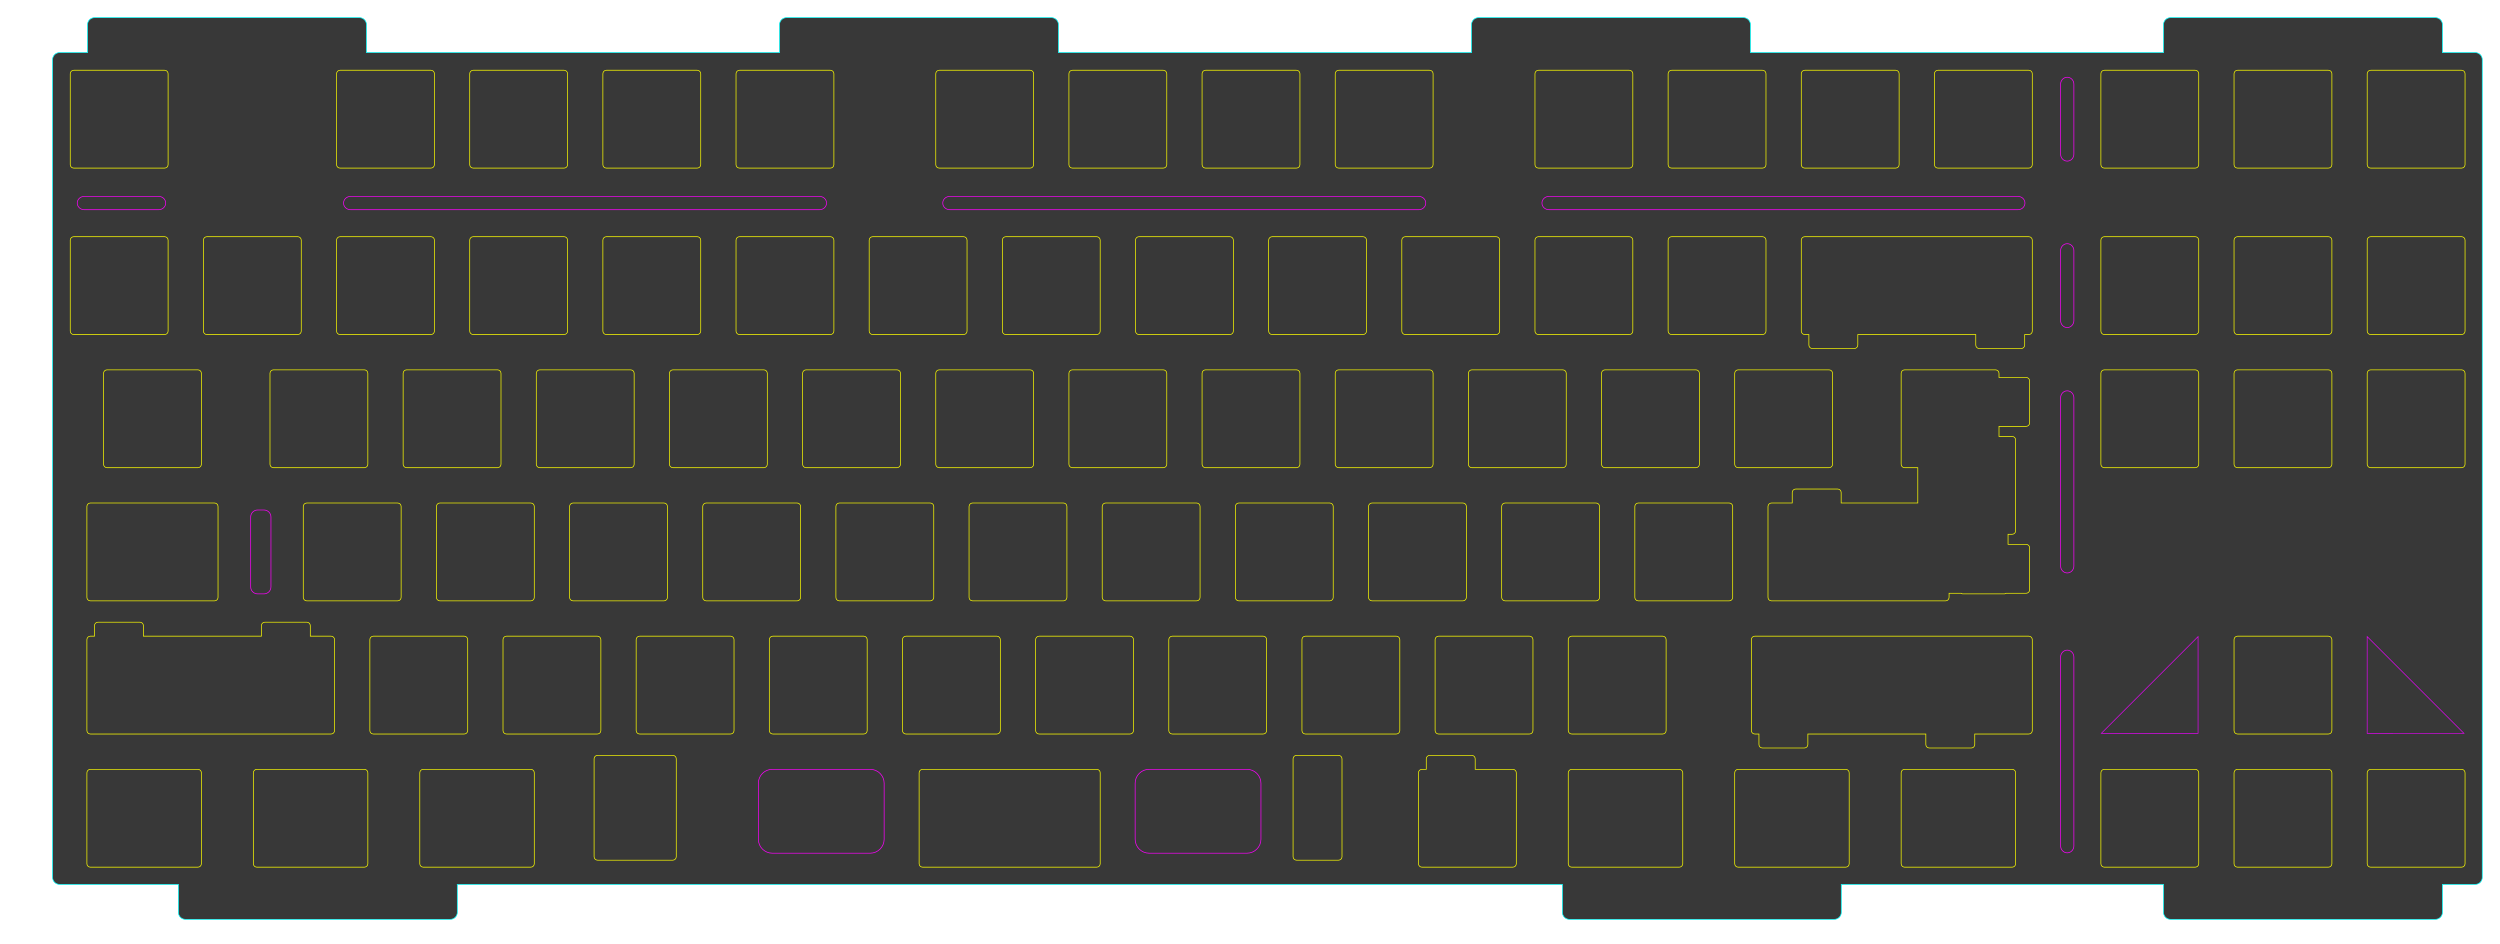
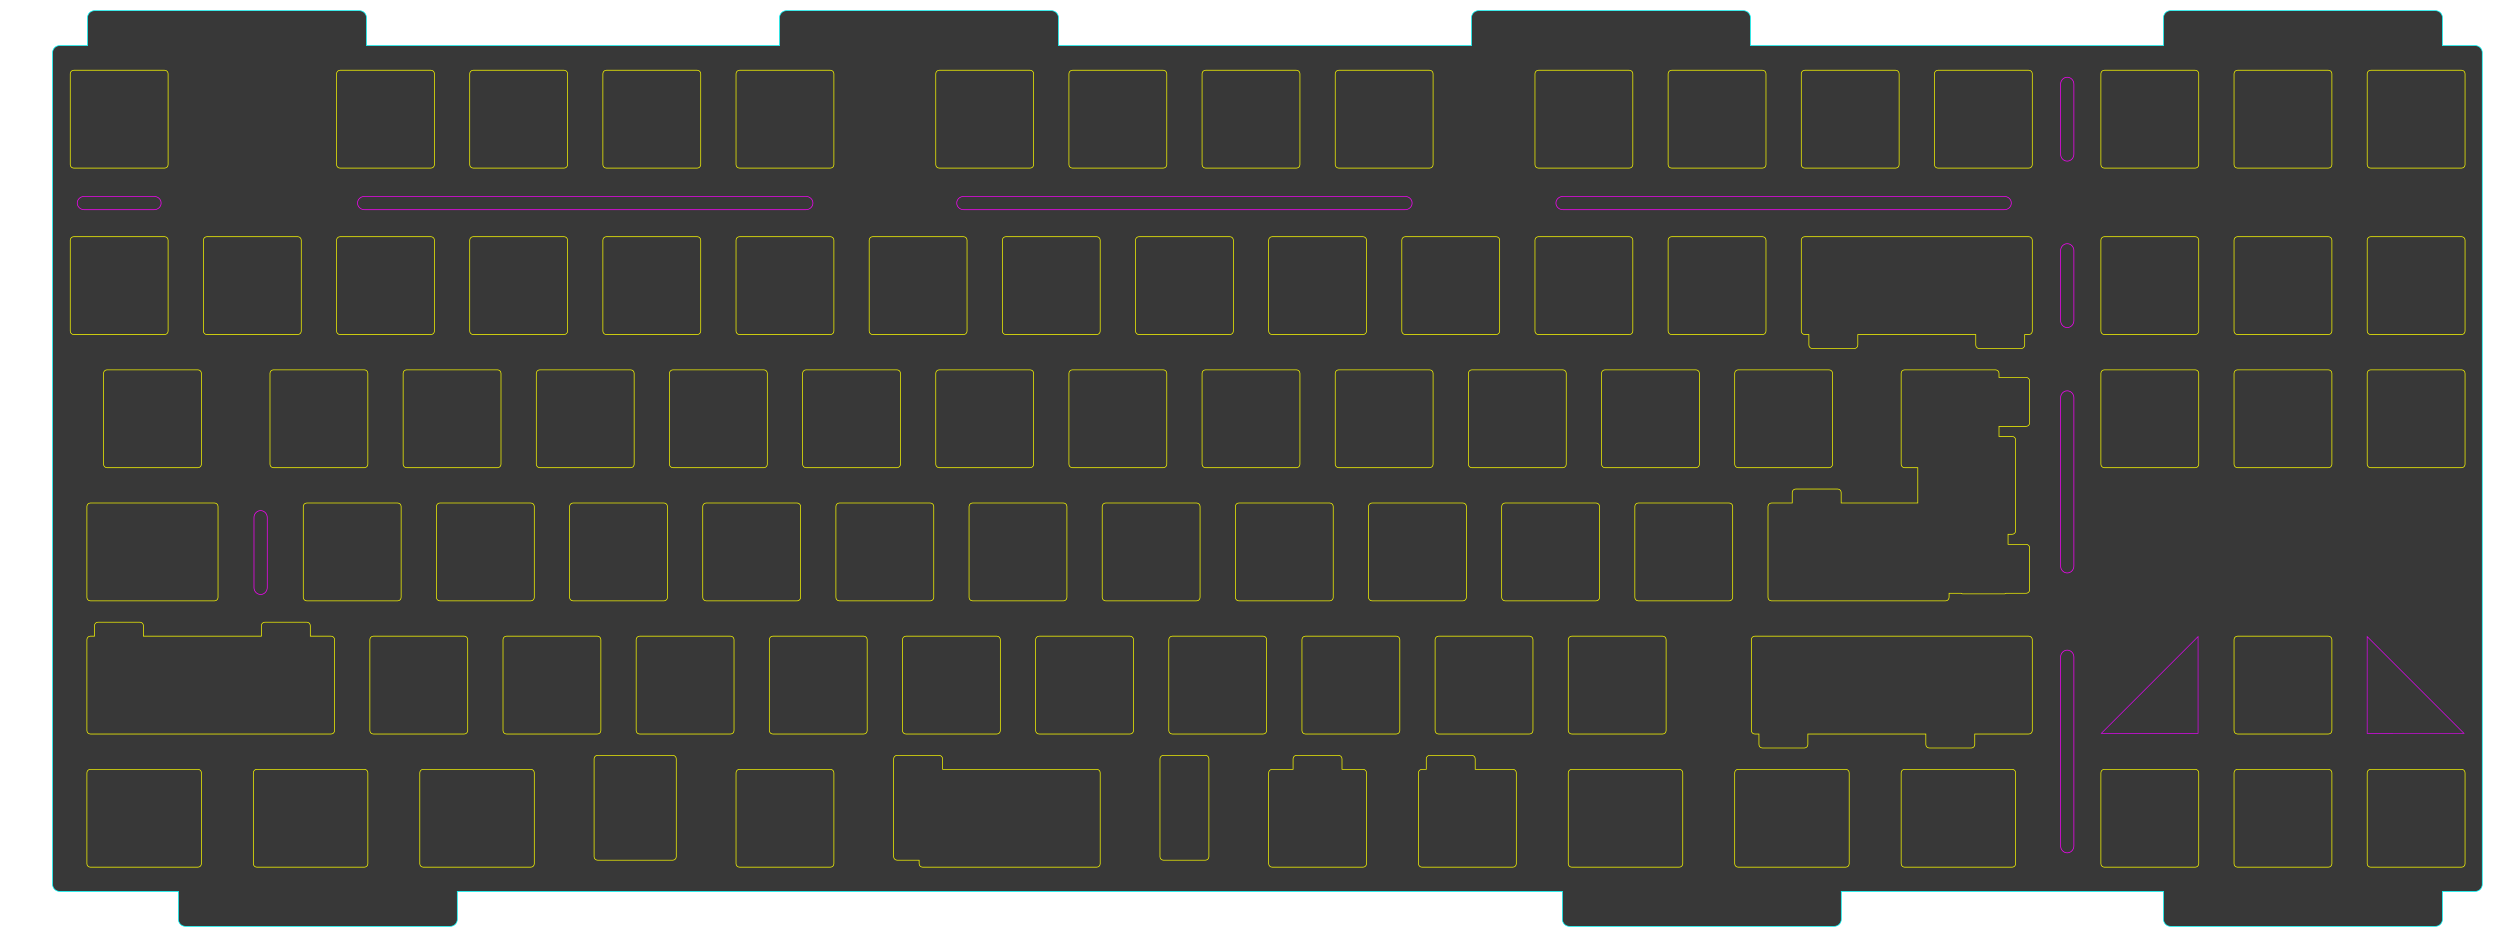
<svg xmlns="http://www.w3.org/2000/svg" width="357.663mm" height="135mm" viewBox="0 0 357.663 135" version="1.1" id="svg1">
  <defs id="defs1" />
  <g id="layer1">
-     <path id="rect118" style="fill:#383838;fill-opacity:1;stroke:#00ffff;stroke-width:0.1;stroke-dasharray:none;stroke-opacity:1" d="m 13.525,2.525 c -0.554,0 -1,0.446 -1,1 v 3.9 c 0,0.034 0.007,0.067 0.01,0.1 H 8.525 c -0.554,0 -1,0.446 -1,1 V 125.525 c 0,0.554 0.446,1 1,1 h 17.01 c -0.003,0.033 -0.01,0.066 -0.01,0.1 v 3.9 c 0,0.554 0.446,1 1,1 h 37.9 c 0.554,0 1,-0.446 1,-1 v -3.9 c 0,-0.034 -0.006,-0.067 -0.01,-0.1 H 223.535 c -0.003,0.033 -0.01,0.066 -0.01,0.1 v 3.9 c 0,0.554 0.446,1 1,1 h 37.9 c 0.554,0 1,-0.446 1,-1 v -3.9 c 0,-0.034 -0.007,-0.067 -0.01,-0.1 h 46.12 c -0.003,0.033 -0.01,0.066 -0.01,0.1 v 3.9 c 0,0.554 0.446,1 1,1 h 37.9 c 0.554,0 1,-0.446 1,-1 v -3.9 c 0,-0.034 -0.007,-0.067 -0.01,-0.1 h 4.71 c 0.554,0 1,-0.446 1,-1 V 8.525 c 0,-0.554 -0.446,-1 -1,-1 h -4.71 c 0.003,-0.033 0.01,-0.066 0.01,-0.1 V 3.525 c 0,-0.554 -0.446,-1 -1,-1 H 310.525 c -0.554,0 -1,0.446 -1,1 v 3.9 c 0,0.034 0.007,0.067 0.01,0.1 h -59.12 c 0.003,-0.033 0.01,-0.066 0.01,-0.1 V 3.525 c 0,-0.554 -0.446,-1 -1,-1 H 211.525 c -0.554,0 -1,0.446 -1,1 v 3.9 c 0,0.034 0.006,0.067 0.01,0.1 h -59.12 c 0.003,-0.033 0.01,-0.066 0.01,-0.1 V 3.525 c 0,-0.554 -0.446,-1 -1,-1 H 112.525 c -0.554,0 -1,0.446 -1,1 v 3.9 c 0,0.034 0.006,0.067 0.01,0.1 H 52.415 c 0.003,-0.033 0.01,-0.066 0.01,-0.1 V 3.525 c 0,-0.554 -0.446,-1 -1,-1 z" />
+     <path id="rect118" style="fill:#383838;fill-opacity:1;stroke:#00ffff;stroke-width:0.1;stroke-dasharray:none;stroke-opacity:1" d="m 13.525,1.525 c -0.554,0 -1,0.446 -1,1 V 6.425 c 0,0.034 0.007,0.067 0.01,0.1 H 8.525 c -0.554,0 -1,0.446 -1,1 V 126.525 c 0,0.554 0.446,1 1,1 h 17.01 c -0.003,0.033 -0.01,0.066 -0.01,0.1 v 3.9 c 0,0.554 0.446,1 1,1 h 37.9 c 0.554,0 1,-0.446 1,-1 v -3.9 c 0,-0.034 -0.006,-0.067 -0.01,-0.1 H 223.535 c -0.003,0.033 -0.01,0.066 -0.01,0.1 v 3.9 c 0,0.554 0.446,1 1,1 h 37.9 c 0.554,0 1,-0.446 1,-1 v -3.9 c 0,-0.034 -0.007,-0.067 -0.01,-0.1 h 46.12 c -0.003,0.033 -0.01,0.066 -0.01,0.1 v 3.9 c 0,0.554 0.446,1 1,1 h 37.9 c 0.554,0 1,-0.446 1,-1 v -3.9 c 0,-0.034 -0.007,-0.067 -0.01,-0.1 h 4.71 c 0.554,0 1,-0.446 1,-1 V 7.525 c 0,-0.554 -0.446,-1 -1,-1 h -4.71 c 0.003,-0.033 0.01,-0.066 0.01,-0.1 V 2.525 c 0,-0.554 -0.446,-1 -1,-1 H 310.525 c -0.554,0 -1,0.446 -1,1 V 6.425 c 0,0.034 0.007,0.067 0.01,0.1 h -59.12 c 0.003,-0.033 0.01,-0.066 0.01,-0.1 V 2.525 c 0,-0.554 -0.446,-1 -1,-1 H 211.525 c -0.554,0 -1,0.446 -1,1 V 6.425 c 0,0.034 0.006,0.067 0.01,0.1 h -59.12 c 0.003,-0.033 0.01,-0.066 0.01,-0.1 V 2.525 c 0,-0.554 -0.446,-1 -1,-1 H 112.525 c -0.554,0 -1,0.446 -1,1 V 6.425 c 0,0.034 0.006,0.067 0.01,0.1 H 52.415 c 0.003,-0.033 0.01,-0.066 0.01,-0.1 V 2.525 c 0,-0.554 -0.446,-1 -1,-1 z" />
  </g>
  <g id="layer3">
-     <rect style="fill:none;fill-opacity:0.011;stroke:#ff00ff;stroke-width:0.1;stroke-dasharray:none;stroke-opacity:1" id="rect119-8" width="17.997" height="12" x="108.494" y="110.063" rx="2" ry="2" />
-     <rect style="fill:none;fill-opacity:0.011;stroke:#ff00ff;stroke-width:0.1;stroke-dasharray:none;stroke-opacity:1" id="rect119-8-5" width="17.997" height="12" x="162.4" y="110.063" rx="2" ry="2" />
    <rect style="fill:none;fill-opacity:0.011;stroke:#ff00ff;stroke-width:0.1;stroke-dasharray:none;stroke-opacity:1" id="rect119-2-1" width="1.9" height="12" x="294.8" y="11.05" rx="1" ry="1" />
+     <rect style="fill:none;fill-opacity:0.011;stroke:#ff00ff;stroke-width:0.1;stroke-dasharray:none;stroke-opacity:1" id="rect119-2-1-1" width="1.9" height="12" x="36.336" y="73.05" rx="1" ry="1" />
    <rect style="fill:none;fill-opacity:0.011;stroke:#ff00ff;stroke-width:0.1;stroke-dasharray:none;stroke-opacity:1" id="rect119-2-1-5" width="1.9" height="29" x="294.8" y="93.013" rx="1" ry="1" />
-     <rect style="fill:none;fill-opacity:0.011;stroke:#ff00ff;stroke-width:0.1;stroke-dasharray:none;stroke-opacity:1" id="rect119-2-1-5-8" width="2.9" height="12" x="35.863" y="72.963" rx="1" ry="1" />
-     <rect style="fill:none;fill-opacity:0.011;stroke:#ff00ff;stroke-width:0.1;stroke-dasharray:none;stroke-opacity:1" id="rect119-2-1-5-8-5" width="69.1" height="1.9" x="49.15" y="28.1" rx="1" ry="1" />
-     <rect style="fill:none;fill-opacity:0.011;stroke:#ff00ff;stroke-width:0.1;stroke-dasharray:none;stroke-opacity:1" id="rect119-2-1-5-8-5-3" width="12.655" height="1.9" x="11.05" y="28.1" rx="1" ry="1" />
-     <rect style="fill:none;fill-opacity:0.011;stroke:#ff00ff;stroke-width:0.1;stroke-dasharray:none;stroke-opacity:1" id="rect119-2-1-5-8-5-9" width="69.1" height="1.9" x="134.875" y="28.1" rx="1" ry="1" />
-     <rect style="fill:none;fill-opacity:0.011;stroke:#ff00ff;stroke-width:0.1;stroke-dasharray:none;stroke-opacity:1" id="rect119-2-1-5-8-5-9-2" width="69.1" height="1.9" x="220.6" y="28.1" rx="1" ry="1" />
+     <rect style="fill:none;fill-opacity:0.011;stroke:#ff00ff;stroke-width:0.1;stroke-dasharray:none;stroke-opacity:1" id="rect119-2-1-5-8-5" width="65.15" height="1.9" x="51.15" y="28.1" rx="1" ry="1" />
+     <rect style="fill:none;fill-opacity:0.011;stroke:#ff00ff;stroke-width:0.1;stroke-dasharray:none;stroke-opacity:1" id="rect119-2-1-5-8-5-3" width="12" height="1.9" x="11.05" y="28.1" rx="1" ry="1" />
+     <rect style="fill:none;fill-opacity:0.011;stroke:#ff00ff;stroke-width:0.1;stroke-dasharray:none;stroke-opacity:1" id="rect119-2-1-5-8-5-9" width="65.15" height="1.9" x="136.875" y="28.1" rx="1" ry="1" />
+     <rect style="fill:none;fill-opacity:0.011;stroke:#ff00ff;stroke-width:0.1;stroke-dasharray:none;stroke-opacity:1" id="rect119-2-1-5-8-5-9-2" width="65.15" height="1.9" x="222.6" y="28.1" rx="1" ry="1" />
    <rect style="fill:none;fill-opacity:0.011;stroke:#ff00ff;stroke-width:0.1;stroke-dasharray:none;stroke-opacity:1" id="rect119-2-1-5-5" width="1.9" height="12" x="294.8" y="34.863" rx="1" ry="1" />
    <rect style="fill:none;fill-opacity:0.011;stroke:#ff00ff;stroke-width:0.1;stroke-dasharray:none;stroke-opacity:1" id="rect119-2-1-2" width="1.9" height="26.058" x="294.8" y="55.913" rx="1" ry="1" />
    <path style="fill:none;stroke:#ed00ff;stroke-width:0.092" d="M 314.467,104.917 V 91.074 L 300.624,104.917 Z" id="path1" />
    <path style="fill:none;stroke:#ed00ff;stroke-width:0.092" d="M 338.659,104.917 V 91.074 l 13.844,13.844 z" id="path1-4" />
  </g>
  <g id="layer2">
    <path id="path234" style="font-size:12px;fill:none;fill-rule:evenodd;stroke:#ffff00;stroke-width:0.1;stroke-linecap:round;stroke-dasharray:none;stroke-opacity:1" d="m 272.488,52.913 c -0.276,1.6e-4 -0.5,0.224 -0.5,0.5 V 66.413 c -1.3e-4,0.276 0.224,0.5 0.5,0.5 h 1.881 v 5.05 h -7.931 -1.094 -1.938 v -1.5 c -1.6e-4,-0.276 -0.224,-0.5 -0.5,-0.5 h -6 c -0.276,1.54e-4 -0.5,0.224 -0.5,0.5 v 1.5 h -2.968 c -0.276,1.6e-4 -0.5,0.224 -0.5,0.5 V 85.463 c -1.3e-4,0.276 0.224,0.5 0.5,0.5 h 11.906 1.094 11.906 c 0.276,-1.6e-4 0.5,-0.224 0.5,-0.5 v -0.587 h 1.728 c 0.062,0.045 0.134,0.074 0.21,0.087 h 6 c 0.076,-0.012 0.147,-0.042 0.21,-0.087 h 2.877 c 0.276,-1.6e-4 0.5,-0.224 0.5,-0.5 v -6 c 1.3e-4,-0.276 -0.224,-0.5 -0.5,-0.5 h -2.587 v -1.438 h 0.587 c 0.276,-1.6e-4 0.5,-0.224 0.5,-0.5 V 62.938 c -1.6e-4,-0.276 -0.224,-0.5 -0.5,-0.5 h -1.881 v -1.438 h 3.881 c 0.276,-1.6e-4 0.5,-0.224 0.5,-0.5 v -6 c 1.3e-4,-0.276 -0.224,-0.5 -0.5,-0.5 h -3.881 V 53.413 c -1.6e-4,-0.276 -0.224,-0.5 -0.5,-0.5 z" />
    <path id="path232" style="font-size:12px;fill:none;fill-rule:evenodd;stroke:#ffff00;stroke-width:0.1;stroke-linecap:round;stroke-dasharray:none;stroke-opacity:1" d="m 204.55,108.063 a 0.5,0.5 0 0 0 -0.5,0.5 v 1.5 h -0.619 a 0.5,0.5 0 0 0 -0.5,0.5 V 123.563 a 0.5,0.5 0 0 0 0.5,0.5 h 13 a 0.5,0.5 0 0 0 0.5,-0.5 v -13 a 0.5,0.5 0 0 0 -0.5,-0.5 h -5.381 v -1.5 a 0.5,0.5 0 0 0 -0.5,-0.5 z" />
    <path id="path231" style="font-size:12px;fill:none;fill-rule:evenodd;stroke:#ffff00;stroke-width:0.1;stroke-linecap:round;stroke-dasharray:none;stroke-opacity:1" d="m 85.494,108.063 a 0.5,0.5 0 0 0 -0.5,0.5 v 14 a 0.5,0.5 0 0 0 0.5,0.5 h 4.756 1.244 4.756 a 0.5,0.5 0 0 0 0.5,-0.5 v -14 a 0.5,0.5 0 0 0 -0.5,-0.5 h -4.756 -1.244 z" />
-     <path style="font-size:12px;fill:none;fill-rule:evenodd;stroke:#ffff00;stroke-width:0.1;stroke-linecap:round;stroke-dasharray:none;stroke-opacity:1" d="m 185.494,108.063 h 6 a 0.5,0.5 0 0 1 0.5,0.5 v 14 a 0.5,0.5 0 0 1 -0.5,0.5 h -6 a 0.5,0.5 0 0 1 -0.5,-0.5 v -14 a 0.5,0.5 0 0 1 0.5,-0.5 z" id="path230" />
+     <path id="path230" style="font-size:12px;fill:none;fill-rule:evenodd;stroke:#ffff00;stroke-width:0.1;stroke-linecap:round;stroke-dasharray:none;stroke-opacity:1" d="m 185.494,108.063 a 0.5,0.5 0 0 0 -0.5,0.5 v 1.5 h -2.994 a 0.5,0.5 0 0 0 -0.5,0.5 V 123.563 a 0.5,0.5 0 0 0 0.5,0.5 h 13 a 0.5,0.5 0 0 0 0.5,-0.5 v -13 a 0.5,0.5 0 0 0 -0.5,-0.5 h -3.006 v -1.5 a 0.5,0.5 0 0 0 -0.5,-0.5 z" />
    <path id="path228" style="font-size:12px;fill:none;fill-rule:evenodd;stroke:#ffff00;stroke-width:0.1;stroke-linecap:round;stroke-dasharray:none;stroke-opacity:1" d="m 251.056,91.013 a 0.5,0.5 0 0 0 -0.5,0.5 V 104.513 a 0.5,0.5 0 0 0 0.5,0.5 h 0.587 v 1.5 a 0.5,0.5 0 0 0 0.5,0.5 h 6 a 0.5,0.5 0 0 0 0.5,-0.5 v -1.5 h 1.938 3.475 8.543 0.982 1.938 v 1.5 a 0.5,0.5 0 0 0 0.5,0.5 h 6 a 0.5,0.5 0 0 0 0.5,-0.5 v -1.5 h 7.731 a 0.5,0.5 0 0 0 0.5,-0.5 V 91.513 a 0.5,0.5 0 0 0 -0.5,-0.5 h -11.597 -1.403 -3.669 -0.982 -8.543 -3.475 z" />
    <path id="path226" style="font-size:12px;fill:none;fill-rule:evenodd;stroke:#ffff00;stroke-width:0.1;stroke-linecap:round;stroke-dasharray:none;stroke-opacity:1" d="m 14.018,89.013 a 0.5,0.5 0 0 0 -0.5,0.5 v 1.5 H 12.931 A 0.5,0.5 0 0 0 12.431,91.513 V 104.513 a 0.5,0.5 0 0 0 0.5,0.5 h 9.525 3.475 8.432 1.093 H 47.363 A 0.5,0.5 0 0 0 47.863,104.513 V 91.513 A 0.5,0.5 0 0 0 47.363,91.013 H 44.394 V 89.513 A 0.5,0.5 0 0 0 43.894,89.013 H 37.894 A 0.5,0.5 0 0 0 37.394,89.513 v 1.5 H 35.456 34.363 25.931 22.456 20.518 V 89.513 A 0.5,0.5 0 0 0 20.018,89.013 Z" />
    <path id="path222" style="font-size:12px;fill:none;fill-rule:evenodd;stroke:#ffff00;stroke-width:0.1;stroke-linecap:round;stroke-dasharray:none;stroke-opacity:1" d="m 259.287,49.863 a 0.5,0.5 0 0 1 -0.5,-0.5 v -1.5 h -0.587 a 0.5,0.5 0 0 1 -0.5,-0.5 V 34.363 A 0.5,0.5 0 0 1 258.2,33.863 h 9.525 3.475 6.05 3.475 9.525 a 0.5,0.5 0 0 1 0.5,0.5 v 13 a 0.5,0.5 0 0 1 -0.5,0.5 h -0.587 v 1.5 a 0.5,0.5 0 0 1 -0.5,0.5 h -6 a 0.5,0.5 0 0 1 -0.5,-0.5 v -1.5 h -1.938 -3.475 -6.05 -3.475 -1.938 v 1.5 a 0.5,0.5 0 0 1 -0.5,0.5 z" />
    <path style="font-size:12px;fill:none;fill-rule:evenodd;stroke:#ffff00;stroke-width:0.1;stroke-linecap:round;stroke-dasharray:none;stroke-opacity:1" d="m 124.85,33.863 h 13 a 0.5,0.5 0 0 1 0.5,0.5 v 13 a 0.5,0.5 0 0 1 -0.5,0.5 h -13 a 0.5,0.5 0 0 1 -0.5,-0.5 v -13 a 0.5,0.5 0 0 1 0.5,-0.5 z" id="path220" />
    <path id="path219" style="font-size:12px;fill:none;fill-rule:evenodd;stroke:#ffff00;stroke-width:0.1;stroke-linecap:round;stroke-dasharray:none;stroke-opacity:1" d="m 60.556,110.063 a 0.5,0.5 0 0 0 -0.5,0.5 V 123.563 a 0.5,0.5 0 0 0 0.5,0.5 H 62.938 73.556 75.938 A 0.5,0.5 0 0 0 76.438,123.563 V 110.563 A 0.5,0.5 0 0 0 75.938,110.063 H 73.556 62.938 Z" />
    <path style="font-size:12px;fill:none;fill-rule:evenodd;stroke:#ffff00;stroke-width:0.1;stroke-linecap:round;stroke-dasharray:none;stroke-opacity:1" d="m 10.55,33.863 h 13 a 0.5,0.5 0 0 1 0.5,0.5 v 13 a 0.5,0.5 0 0 1 -0.5,0.5 h -13 a 0.5,0.5 0 0 1 -0.5,-0.5 v -13 a 0.5,0.5 0 0 1 0.5,-0.5 z" id="path217" />
    <path style="font-size:12px;fill:none;fill-rule:evenodd;stroke:#ffff00;stroke-width:0.1;stroke-linecap:round;stroke-dasharray:none;stroke-opacity:1" d="m 339.163,10.05 h 13 a 0.5,0.5 0 0 1 0.5,0.5 v 13 a 0.5,0.5 0 0 1 -0.5,0.5 h -13 a 0.5,0.5 0 0 1 -0.5,-0.5 v -13 a 0.5,0.5 0 0 1 0.5,-0.5 z" id="path216" />
    <path style="font-size:12px;fill:none;fill-rule:evenodd;stroke:#ffff00;stroke-width:0.1;stroke-linecap:round;stroke-dasharray:none;stroke-opacity:1" d="m 62.938,71.963 h 13 a 0.5,0.5 0 0 1 0.5,0.5 v 13 a 0.5,0.5 0 0 1 -0.5,0.5 h -13 a 0.5,0.5 0 0 1 -0.5,-0.5 v -13 a 0.5,0.5 0 0 1 0.5,-0.5 z" id="path218" />
    <path style="font-size:12px;fill:none;fill-rule:evenodd;stroke:#ffff00;stroke-width:0.1;stroke-linecap:round;stroke-dasharray:none;stroke-opacity:1" d="m 320.113,10.05 h 13 a 0.5,0.5 0 0 1 0.5,0.5 v 13 a 0.5,0.5 0 0 1 -0.5,0.5 h -13 a 0.5,0.5 0 0 1 -0.5,-0.5 v -13 a 0.5,0.5 0 0 1 0.5,-0.5 z" id="path215" />
    <path style="font-size:12px;fill:none;fill-rule:evenodd;stroke:#ffff00;stroke-width:0.1;stroke-linecap:round;stroke-dasharray:none;stroke-opacity:1" d="m 277.25,10.05 h 13 a 0.5,0.5 0 0 1 0.5,0.5 v 13 a 0.5,0.5 0 0 1 -0.5,0.5 h -13 a 0.5,0.5 0 0 1 -0.5,-0.5 v -13 a 0.5,0.5 0 0 1 0.5,-0.5 z" id="path213" />
    <path style="font-size:12px;fill:none;fill-rule:evenodd;stroke:#ffff00;stroke-width:0.1;stroke-linecap:round;stroke-dasharray:none;stroke-opacity:1" d="m 258.2,10.05 h 13 a 0.5,0.5 0 0 1 0.5,0.5 v 13 a 0.5,0.5 0 0 1 -0.5,0.5 h -13 a 0.5,0.5 0 0 1 -0.5,-0.5 v -13 a 0.5,0.5 0 0 1 0.5,-0.5 z" id="path212" />
    <path style="font-size:12px;fill:none;fill-rule:evenodd;stroke:#ffff00;stroke-width:0.1;stroke-linecap:round;stroke-dasharray:none;stroke-opacity:1" d="m 301.063,10.05 h 13 a 0.5,0.5 0 0 1 0.5,0.5 v 13 a 0.5,0.5 0 0 1 -0.5,0.5 h -13 a 0.5,0.5 0 0 1 -0.5,-0.5 v -13 a 0.5,0.5 0 0 1 0.5,-0.5 z" id="path214" />
    <path style="font-size:12px;fill:none;fill-rule:evenodd;stroke:#ffff00;stroke-width:0.1;stroke-linecap:round;stroke-dasharray:none;stroke-opacity:1" d="m 239.15,10.05 h 13 a 0.5,0.5 0 0 1 0.5,0.5 v 13 a 0.5,0.5 0 0 1 -0.5,0.5 h -13 a 0.5,0.5 0 0 1 -0.5,-0.5 v -13 a 0.5,0.5 0 0 1 0.5,-0.5 z" id="path211" />
    <path style="font-size:12px;fill:none;fill-rule:evenodd;stroke:#ffff00;stroke-width:0.1;stroke-linecap:round;stroke-dasharray:none;stroke-opacity:1" d="m 220.1,10.05 h 13 a 0.5,0.5 0 0 1 0.5,0.5 v 13 a 0.5,0.5 0 0 1 -0.5,0.5 h -13 a 0.5,0.5 0 0 1 -0.5,-0.5 v -13 a 0.5,0.5 0 0 1 0.5,-0.5 z" id="path210" />
    <path style="font-size:12px;fill:none;fill-rule:evenodd;stroke:#ffff00;stroke-width:0.1;stroke-linecap:round;stroke-dasharray:none;stroke-opacity:1" d="m 191.525,10.05 h 13 a 0.5,0.5 0 0 1 0.5,0.5 v 13 a 0.5,0.5 0 0 1 -0.5,0.5 h -13 a 0.5,0.5 0 0 1 -0.5,-0.5 v -13 a 0.5,0.5 0 0 1 0.5,-0.5 z" id="path209" />
    <path style="font-size:12px;fill:none;fill-rule:evenodd;stroke:#ffff00;stroke-width:0.1;stroke-linecap:round;stroke-dasharray:none;stroke-opacity:1" d="m 172.475,10.05 h 13 a 0.5,0.5 0 0 1 0.5,0.5 v 13 a 0.5,0.5 0 0 1 -0.5,0.5 h -13 a 0.5,0.5 0 0 1 -0.5,-0.5 v -13 a 0.5,0.5 0 0 1 0.5,-0.5 z" id="path208" />
    <path style="font-size:12px;fill:none;fill-rule:evenodd;stroke:#ffff00;stroke-width:0.1;stroke-linecap:round;stroke-dasharray:none;stroke-opacity:1" d="m 153.425,10.05 h 13 a 0.5,0.5 0 0 1 0.5,0.5 v 13 a 0.5,0.5 0 0 1 -0.5,0.5 h -13 a 0.5,0.5 0 0 1 -0.5,-0.5 v -13 a 0.5,0.5 0 0 1 0.5,-0.5 z" id="path207" />
    <path style="font-size:12px;fill:none;fill-rule:evenodd;stroke:#ffff00;stroke-width:0.1;stroke-linecap:round;stroke-dasharray:none;stroke-opacity:1" d="m 134.375,10.05 h 13 a 0.5,0.5 0 0 1 0.5,0.5 v 13 a 0.5,0.5 0 0 1 -0.5,0.5 h -13 a 0.5,0.5 0 0 1 -0.5,-0.5 v -13 a 0.5,0.5 0 0 1 0.5,-0.5 z" id="path206" />
    <path style="font-size:12px;fill:none;fill-rule:evenodd;stroke:#ffff00;stroke-width:0.1;stroke-linecap:round;stroke-dasharray:none;stroke-opacity:1" d="m 105.8,10.05 h 13 a 0.5,0.5 0 0 1 0.5,0.5 v 13 a 0.5,0.5 0 0 1 -0.5,0.5 h -13 a 0.5,0.5 0 0 1 -0.5,-0.5 v -13 a 0.5,0.5 0 0 1 0.5,-0.5 z" id="path205" />
    <path style="font-size:12px;fill:none;fill-rule:evenodd;stroke:#ffff00;stroke-width:0.1;stroke-linecap:round;stroke-dasharray:none;stroke-opacity:1" d="m 86.75,10.05 h 13 a 0.5,0.5 0 0 1 0.5,0.5 v 13 a 0.5,0.5 0 0 1 -0.5,0.5 h -13 a 0.5,0.5 0 0 1 -0.5,-0.5 v -13 a 0.5,0.5 0 0 1 0.5,-0.5 z" id="path204" />
    <path style="font-size:12px;fill:none;fill-rule:evenodd;stroke:#ffff00;stroke-width:0.1;stroke-linecap:round;stroke-dasharray:none;stroke-opacity:1" d="m 67.7,10.05 h 13 a 0.5,0.5 0 0 1 0.5,0.5 v 13 a 0.5,0.5 0 0 1 -0.5,0.5 h -13 a 0.5,0.5 0 0 1 -0.5,-0.5 v -13 a 0.5,0.5 0 0 1 0.5,-0.5 z" id="path203" />
    <path style="font-size:12px;fill:none;fill-rule:evenodd;stroke:#ffff00;stroke-width:0.1;stroke-linecap:round;stroke-dasharray:none;stroke-opacity:1" d="m 48.65,10.05 h 13 a 0.5,0.5 0 0 1 0.5,0.5 v 13 a 0.5,0.5 0 0 1 -0.5,0.5 h -13 a 0.5,0.5 0 0 1 -0.5,-0.5 v -13 a 0.5,0.5 0 0 1 0.5,-0.5 z" id="path202" />
    <path style="font-size:12px;fill:none;fill-rule:evenodd;stroke:#ffff00;stroke-width:0.1;stroke-linecap:round;stroke-dasharray:none;stroke-opacity:1" d="m 10.55,10.05 h 13 a 0.5,0.5 0 0 1 0.5,0.5 v 13 a 0.5,0.5 0 0 1 -0.5,0.5 h -13 a 0.5,0.5 0 0 1 -0.5,-0.5 v -13 a 0.5,0.5 0 0 1 0.5,-0.5 z" id="path201" />
    <path id="path197" style="font-size:12px;fill:none;fill-rule:evenodd;stroke:#ffff00;stroke-width:0.1;stroke-linecap:round;stroke-dasharray:none;stroke-opacity:1" d="M 12.931,71.963 A 0.5,0.5 0 0 0 12.431,72.463 V 85.463 a 0.5,0.5 0 0 0 0.5,0.5 h 4.763 8.237 4.763 A 0.5,0.5 0 0 0 31.194,85.463 V 72.463 A 0.5,0.5 0 0 0 30.694,71.963 H 25.931 17.694 Z" />
    <path id="path192" style="font-size:12px;fill:none;fill-rule:evenodd;stroke:#ffff00;stroke-width:0.1;stroke-linecap:round;stroke-dasharray:none;stroke-opacity:1" d="m 272.488,110.063 a 0.5,0.5 0 0 0 -0.5,0.5 V 123.563 a 0.5,0.5 0 0 0 0.5,0.5 h 2.381 10.619 2.381 a 0.5,0.5 0 0 0 0.5,-0.5 v -13 a 0.5,0.5 0 0 0 -0.5,-0.5 H 285.488 274.869 Z" />
    <path id="path191" style="font-size:12px;fill:none;fill-rule:evenodd;stroke:#ffff00;stroke-width:0.1;stroke-linecap:round;stroke-dasharray:none;stroke-opacity:1" d="m 248.675,110.063 a 0.5,0.5 0 0 0 -0.5,0.5 V 123.563 a 0.5,0.5 0 0 0 0.5,0.5 h 2.381 10.619 2.381 a 0.5,0.5 0 0 0 0.5,-0.5 v -13 a 0.5,0.5 0 0 0 -0.5,-0.5 h -2.381 -10.619 z" />
    <path id="path190" style="font-size:12px;fill:none;fill-rule:evenodd;stroke:#ffff00;stroke-width:0.1;stroke-linecap:round;stroke-dasharray:none;stroke-opacity:1" d="m 224.863,110.063 a 0.5,0.5 0 0 0 -0.5,0.5 V 123.563 a 0.5,0.5 0 0 0 0.5,0.5 h 2.381 10.619 2.381 a 0.5,0.5 0 0 0 0.5,-0.5 v -13 a 0.5,0.5 0 0 0 -0.5,-0.5 H 237.863 227.244 Z" />
-     <path id="path189" style="font-size:12px;fill:none;fill-rule:evenodd;stroke:#ffff00;stroke-width:0.1;stroke-linecap:round;stroke-dasharray:none;stroke-opacity:1" d="m 131.994,110.063 a 0.5,0.5 0 0 0 -0.5,0.5 V 123.563 a 0.5,0.5 0 0 0 0.5,0.5 h 11.906 1.095 11.906 a 0.5,0.5 0 0 0 0.5,-0.5 v -13 a 0.5,0.5 0 0 0 -0.5,-0.5 h -11.906 -1.095 z" />
+     <path id="path189" style="font-size:12px;fill:none;fill-rule:evenodd;stroke:#ffff00;stroke-width:0.1;stroke-linecap:round;stroke-dasharray:none;stroke-opacity:1" d="m 128.35,108.063 a 0.5,0.5 0 0 0 -0.5,0.5 v 14 a 0.5,0.5 0 0 0 0.5,0.5 h 3.144 v 0.5 a 0.5,0.5 0 0 0 0.5,0.5 h 11.906 1.095 11.906 a 0.5,0.5 0 0 0 0.5,-0.5 v -13 a 0.5,0.5 0 0 0 -0.5,-0.5 h -11.906 -1.095 -9.05 v -1.5 a 0.5,0.5 0 0 0 -0.5,-0.5 z" />
    <path id="path188" style="font-size:12px;fill:none;fill-rule:evenodd;stroke:#ffff00;stroke-width:0.1;stroke-linecap:round;stroke-dasharray:none;stroke-opacity:1" d="m 36.744,110.063 a 0.5,0.5 0 0 0 -0.5,0.5 V 123.563 a 0.5,0.5 0 0 0 0.5,0.5 h 2.381 10.62 2.381 a 0.5,0.5 0 0 0 0.5,-0.5 v -13 a 0.5,0.5 0 0 0 -0.5,-0.5 H 49.744 39.125 Z" />
    <path id="path187" style="font-size:12px;fill:none;fill-rule:evenodd;stroke:#ffff00;stroke-width:0.1;stroke-linecap:round;stroke-dasharray:none;stroke-opacity:1" d="m 12.931,110.063 a 0.5,0.5 0 0 0 -0.5,0.5 V 123.563 a 0.5,0.5 0 0 0 0.5,0.5 H 15.313 25.931 28.313 A 0.5,0.5 0 0 0 28.813,123.563 V 110.563 A 0.5,0.5 0 0 0 28.313,110.063 H 25.931 15.313 Z" />
    <path style="font-size:12px;fill:none;fill-rule:evenodd;stroke:#ffff00;stroke-width:0.1;stroke-linecap:round;stroke-dasharray:none;stroke-opacity:1" d="m 339.163,110.063 h 13 a 0.5,0.5 0 0 1 0.5,0.5 v 13 a 0.5,0.5 0 0 1 -0.5,0.5 h -13 a 0.5,0.5 0 0 1 -0.5,-0.5 v -13 a 0.5,0.5 0 0 1 0.5,-0.5 z" id="path186" />
    <path style="font-size:12px;fill:none;fill-rule:evenodd;stroke:#ffff00;stroke-width:0.1;stroke-linecap:round;stroke-dasharray:none;stroke-opacity:1" d="m 320.113,110.063 h 13 a 0.5,0.5 0 0 1 0.5,0.5 v 13 a 0.5,0.5 0 0 1 -0.5,0.5 h -13 a 0.5,0.5 0 0 1 -0.5,-0.5 v -13 a 0.5,0.5 0 0 1 0.5,-0.5 z" id="path185" />
    <path style="font-size:12px;fill:none;fill-rule:evenodd;stroke:#ffff00;stroke-width:0.1;stroke-linecap:round;stroke-dasharray:none;stroke-opacity:1" d="m 301.063,110.063 h 13 a 0.5,0.5 0 0 1 0.5,0.5 v 13 a 0.5,0.5 0 0 1 -0.5,0.5 h -13 a 0.5,0.5 0 0 1 -0.5,-0.5 v -13 a 0.5,0.5 0 0 1 0.5,-0.5 z" id="path184" />
    <path style="font-size:12px;fill:none;fill-rule:evenodd;stroke:#ffff00;stroke-width:0.1;stroke-linecap:round;stroke-dasharray:none;stroke-opacity:1" d="m 320.113,91.013 h 13 a 0.5,0.5 0 0 1 0.5,0.5 v 13 a 0.5,0.5 0 0 1 -0.5,0.5 h -13 a 0.5,0.5 0 0 1 -0.5,-0.5 v -13 a 0.5,0.5 0 0 1 0.5,-0.5 z" id="path175" />
    <path style="font-size:12px;fill:none;fill-rule:evenodd;stroke:#ffff00;stroke-width:0.1;stroke-linecap:round;stroke-dasharray:none;stroke-opacity:1" d="m 224.863,91.013 h 13 a 0.5,0.5 0 0 1 0.5,0.5 v 13 a 0.5,0.5 0 0 1 -0.5,0.5 h -13 a 0.5,0.5 0 0 1 -0.5,-0.5 v -13 a 0.5,0.5 0 0 1 0.5,-0.5 z" id="path173" />
    <path style="font-size:12px;fill:none;fill-rule:evenodd;stroke:#ffff00;stroke-width:0.1;stroke-linecap:round;stroke-dasharray:none;stroke-opacity:1" d="m 205.813,91.013 h 13 a 0.5,0.5 0 0 1 0.5,0.5 v 13 a 0.5,0.5 0 0 1 -0.5,0.5 h -13 a 0.5,0.5 0 0 1 -0.5,-0.5 v -13 a 0.5,0.5 0 0 1 0.5,-0.5 z" id="path172" />
    <path style="font-size:12px;fill:none;fill-rule:evenodd;stroke:#ffff00;stroke-width:0.1;stroke-linecap:round;stroke-dasharray:none;stroke-opacity:1" d="m 186.763,91.013 h 13 a 0.5,0.5 0 0 1 0.5,0.5 v 13 a 0.5,0.5 0 0 1 -0.5,0.5 h -13 a 0.5,0.5 0 0 1 -0.5,-0.5 v -13 a 0.5,0.5 0 0 1 0.5,-0.5 z" id="path171" />
    <path style="font-size:12px;fill:none;fill-rule:evenodd;stroke:#ffff00;stroke-width:0.1;stroke-linecap:round;stroke-dasharray:none;stroke-opacity:1" d="m 167.713,91.013 h 13 a 0.5,0.5 0 0 1 0.5,0.5 v 13 a 0.5,0.5 0 0 1 -0.5,0.5 h -13 a 0.5,0.5 0 0 1 -0.5,-0.5 v -13 a 0.5,0.5 0 0 1 0.5,-0.5 z" id="path170" />
    <path style="font-size:12px;fill:none;fill-rule:evenodd;stroke:#ffff00;stroke-width:0.1;stroke-linecap:round;stroke-dasharray:none;stroke-opacity:1" d="m 148.663,91.013 h 13 a 0.5,0.5 0 0 1 0.5,0.5 v 13 a 0.5,0.5 0 0 1 -0.5,0.5 h -13 a 0.5,0.5 0 0 1 -0.5,-0.5 v -13 a 0.5,0.5 0 0 1 0.5,-0.5 z" id="path169" />
    <path style="font-size:12px;fill:none;fill-rule:evenodd;stroke:#ffff00;stroke-width:0.1;stroke-linecap:round;stroke-dasharray:none;stroke-opacity:1" d="m 129.613,91.013 h 13 a 0.5,0.5 0 0 1 0.5,0.5 v 13 a 0.5,0.5 0 0 1 -0.5,0.5 h -13 a 0.5,0.5 0 0 1 -0.5,-0.5 v -13 a 0.5,0.5 0 0 1 0.5,-0.5 z" id="path168" />
    <path style="font-size:12px;fill:none;fill-rule:evenodd;stroke:#ffff00;stroke-width:0.1;stroke-linecap:round;stroke-dasharray:none;stroke-opacity:1" d="m 110.563,91.013 h 13 a 0.5,0.5 0 0 1 0.5,0.5 v 13 a 0.5,0.5 0 0 1 -0.5,0.5 h -13 a 0.5,0.5 0 0 1 -0.5,-0.5 v -13 a 0.5,0.5 0 0 1 0.5,-0.5 z" id="path167" />
    <path style="font-size:12px;fill:none;fill-rule:evenodd;stroke:#ffff00;stroke-width:0.1;stroke-linecap:round;stroke-dasharray:none;stroke-opacity:1" d="m 91.513,91.013 h 13 a 0.5,0.5 0 0 1 0.5,0.5 v 13 a 0.5,0.5 0 0 1 -0.5,0.5 h -13 a 0.5,0.5 0 0 1 -0.5,-0.5 v -13 a 0.5,0.5 0 0 1 0.5,-0.5 z" id="path166" />
    <path style="font-size:12px;fill:none;fill-rule:evenodd;stroke:#ffff00;stroke-width:0.1;stroke-linecap:round;stroke-dasharray:none;stroke-opacity:1" d="m 72.463,91.013 h 13 a 0.5,0.5 0 0 1 0.5,0.5 v 13 a 0.5,0.5 0 0 1 -0.5,0.5 h -13 a 0.5,0.5 0 0 1 -0.5,-0.5 v -13 a 0.5,0.5 0 0 1 0.5,-0.5 z" id="path165" />
    <path style="font-size:12px;fill:none;fill-rule:evenodd;stroke:#ffff00;stroke-width:0.1;stroke-linecap:round;stroke-dasharray:none;stroke-opacity:1" d="m 53.413,91.013 h 13 a 0.5,0.5 0 0 1 0.5,0.5 v 13 a 0.5,0.5 0 0 1 -0.5,0.5 h -13 a 0.5,0.5 0 0 1 -0.5,-0.5 v -13 a 0.5,0.5 0 0 1 0.5,-0.5 z" id="path164" />
    <path style="font-size:12px;fill:none;fill-rule:evenodd;stroke:#ffff00;stroke-width:0.1;stroke-linecap:round;stroke-dasharray:none;stroke-opacity:1" d="m 234.388,71.963 h 13 a 0.5,0.5 0 0 1 0.5,0.5 v 13 a 0.5,0.5 0 0 1 -0.5,0.5 h -13 a 0.5,0.5 0 0 1 -0.5,-0.5 v -13 a 0.5,0.5 0 0 1 0.5,-0.5 z" id="path161" />
    <path style="font-size:12px;fill:none;fill-rule:evenodd;stroke:#ffff00;stroke-width:0.1;stroke-linecap:round;stroke-dasharray:none;stroke-opacity:1" d="m 215.338,71.963 h 13 a 0.5,0.5 0 0 1 0.5,0.5 v 13 a 0.5,0.5 0 0 1 -0.5,0.5 h -13 a 0.5,0.5 0 0 1 -0.5,-0.5 v -13 a 0.5,0.5 0 0 1 0.5,-0.5 z" id="path160" />
    <path style="font-size:12px;fill:none;fill-rule:evenodd;stroke:#ffff00;stroke-width:0.1;stroke-linecap:round;stroke-dasharray:none;stroke-opacity:1" d="m 196.288,71.963 h 13 a 0.5,0.5 0 0 1 0.5,0.5 v 13 a 0.5,0.5 0 0 1 -0.5,0.5 h -13 a 0.5,0.5 0 0 1 -0.5,-0.5 v -13 a 0.5,0.5 0 0 1 0.5,-0.5 z" id="path159" />
    <path style="font-size:12px;fill:none;fill-rule:evenodd;stroke:#ffff00;stroke-width:0.1;stroke-linecap:round;stroke-dasharray:none;stroke-opacity:1" d="m 177.238,71.963 h 13 a 0.5,0.5 0 0 1 0.5,0.5 v 13 a 0.5,0.5 0 0 1 -0.5,0.5 h -13 a 0.5,0.5 0 0 1 -0.5,-0.5 v -13 a 0.5,0.5 0 0 1 0.5,-0.5 z" id="path158" />
    <path style="font-size:12px;fill:none;fill-rule:evenodd;stroke:#ffff00;stroke-width:0.1;stroke-linecap:round;stroke-dasharray:none;stroke-opacity:1" d="m 158.188,71.963 h 13 a 0.5,0.5 0 0 1 0.5,0.5 v 13 a 0.5,0.5 0 0 1 -0.5,0.5 h -13 a 0.5,0.5 0 0 1 -0.5,-0.5 v -13 a 0.5,0.5 0 0 1 0.5,-0.5 z" id="path157" />
    <path style="font-size:12px;fill:none;fill-rule:evenodd;stroke:#ffff00;stroke-width:0.1;stroke-linecap:round;stroke-dasharray:none;stroke-opacity:1" d="m 139.138,71.963 h 13 a 0.5,0.5 0 0 1 0.5,0.5 v 13 a 0.5,0.5 0 0 1 -0.5,0.5 h -13 a 0.5,0.5 0 0 1 -0.5,-0.5 v -13 a 0.5,0.5 0 0 1 0.5,-0.5 z" id="path156" />
    <path style="font-size:12px;fill:none;fill-rule:evenodd;stroke:#ffff00;stroke-width:0.1;stroke-linecap:round;stroke-dasharray:none;stroke-opacity:1" d="m 120.088,71.963 h 13 a 0.5,0.5 0 0 1 0.5,0.5 v 13 a 0.5,0.5 0 0 1 -0.5,0.5 h -13 a 0.5,0.5 0 0 1 -0.5,-0.5 v -13 a 0.5,0.5 0 0 1 0.5,-0.5 z" id="path155" />
    <path style="font-size:12px;fill:none;fill-rule:evenodd;stroke:#ffff00;stroke-width:0.1;stroke-linecap:round;stroke-dasharray:none;stroke-opacity:1" d="m 101.038,71.963 h 13 a 0.5,0.5 0 0 1 0.5,0.5 v 13 a 0.5,0.5 0 0 1 -0.5,0.5 h -13 a 0.5,0.5 0 0 1 -0.5,-0.5 v -13 a 0.5,0.5 0 0 1 0.5,-0.5 z" id="path154" />
    <path style="font-size:12px;fill:none;fill-rule:evenodd;stroke:#ffff00;stroke-width:0.1;stroke-linecap:round;stroke-dasharray:none;stroke-opacity:1" d="m 81.988,71.963 h 13 a 0.5,0.5 0 0 1 0.5,0.5 v 13 a 0.5,0.5 0 0 1 -0.5,0.5 h -13 a 0.5,0.5 0 0 1 -0.5,-0.5 v -13 a 0.5,0.5 0 0 1 0.5,-0.5 z" id="path153" />
    <path style="font-size:12px;fill:none;fill-rule:evenodd;stroke:#ffff00;stroke-width:0.1;stroke-linecap:round;stroke-dasharray:none;stroke-opacity:1" d="m 43.888,71.963 h 13 a 0.5,0.5 0 0 1 0.5,0.5 v 13 a 0.5,0.5 0 0 1 -0.5,0.5 h -13 a 0.5,0.5 0 0 1 -0.5,-0.5 v -13 a 0.5,0.5 0 0 1 0.5,-0.5 z" id="path152" />
    <path style="font-size:12px;fill:none;fill-rule:evenodd;stroke:#ffff00;stroke-width:0.1;stroke-linecap:round;stroke-dasharray:none;stroke-opacity:1" d="m 339.163,52.913 h 13 a 0.5,0.5 0 0 1 0.5,0.5 v 13 a 0.5,0.5 0 0 1 -0.5,0.5 h -13 a 0.5,0.5 0 0 1 -0.5,-0.5 v -13 a 0.5,0.5 0 0 1 0.5,-0.5 z" id="path150" />
    <path style="font-size:12px;fill:none;fill-rule:evenodd;stroke:#ffff00;stroke-width:0.1;stroke-linecap:round;stroke-dasharray:none;stroke-opacity:1" d="m 320.113,52.913 h 13 a 0.5,0.5 0 0 1 0.5,0.5 v 13 a 0.5,0.5 0 0 1 -0.5,0.5 h -13 a 0.5,0.5 0 0 1 -0.5,-0.5 v -13 a 0.5,0.5 0 0 1 0.5,-0.5 z" id="path149" />
    <path style="font-size:12px;fill:none;fill-rule:evenodd;stroke:#ffff00;stroke-width:0.1;stroke-linecap:round;stroke-dasharray:none;stroke-opacity:1" d="m 301.063,52.913 h 13 a 0.5,0.5 0 0 1 0.5,0.5 v 13 a 0.5,0.5 0 0 1 -0.5,0.5 h -13 a 0.5,0.5 0 0 1 -0.5,-0.5 v -13 a 0.5,0.5 0 0 1 0.5,-0.5 z" id="path148" />
    <path style="font-size:12px;fill:none;fill-rule:evenodd;stroke:#ffff00;stroke-width:0.1;stroke-linecap:round;stroke-dasharray:none;stroke-opacity:1" d="m 248.675,52.913 h 13 a 0.5,0.5 0 0 1 0.5,0.5 v 13 a 0.5,0.5 0 0 1 -0.5,0.5 h -13 a 0.5,0.5 0 0 1 -0.5,-0.5 v -13 a 0.5,0.5 0 0 1 0.5,-0.5 z" id="path146" />
    <path style="font-size:12px;fill:none;fill-rule:evenodd;stroke:#ffff00;stroke-width:0.1;stroke-linecap:round;stroke-dasharray:none;stroke-opacity:1" d="m 229.625,52.913 h 13 a 0.5,0.5 0 0 1 0.5,0.5 v 13 a 0.5,0.5 0 0 1 -0.5,0.5 h -13 a 0.5,0.5 0 0 1 -0.5,-0.5 v -13 a 0.5,0.5 0 0 1 0.5,-0.5 z" id="path145" />
    <path style="font-size:12px;fill:none;fill-rule:evenodd;stroke:#ffff00;stroke-width:0.1;stroke-linecap:round;stroke-dasharray:none;stroke-opacity:1" d="m 210.575,52.913 h 13 a 0.5,0.5 0 0 1 0.5,0.5 v 13 a 0.5,0.5 0 0 1 -0.5,0.5 h -13 a 0.5,0.5 0 0 1 -0.5,-0.5 v -13 a 0.5,0.5 0 0 1 0.5,-0.5 z" id="path144" />
    <path style="font-size:12px;fill:none;fill-rule:evenodd;stroke:#ffff00;stroke-width:0.1;stroke-linecap:round;stroke-dasharray:none;stroke-opacity:1" d="m 191.525,52.913 h 13 a 0.5,0.5 0 0 1 0.5,0.5 v 13 a 0.5,0.5 0 0 1 -0.5,0.5 h -13 a 0.5,0.5 0 0 1 -0.5,-0.5 v -13 a 0.5,0.5 0 0 1 0.5,-0.5 z" id="path143" />
    <path style="font-size:12px;fill:none;fill-rule:evenodd;stroke:#ffff00;stroke-width:0.1;stroke-linecap:round;stroke-dasharray:none;stroke-opacity:1" d="m 172.475,52.913 h 13 a 0.5,0.5 0 0 1 0.5,0.5 v 13 a 0.5,0.5 0 0 1 -0.5,0.5 h -13 a 0.5,0.5 0 0 1 -0.5,-0.5 v -13 a 0.5,0.5 0 0 1 0.5,-0.5 z" id="path142" />
    <path style="font-size:12px;fill:none;fill-rule:evenodd;stroke:#ffff00;stroke-width:0.1;stroke-linecap:round;stroke-dasharray:none;stroke-opacity:1" d="m 153.425,52.913 h 13 a 0.5,0.5 0 0 1 0.5,0.5 v 13 a 0.5,0.5 0 0 1 -0.5,0.5 h -13 a 0.5,0.5 0 0 1 -0.5,-0.5 v -13 a 0.5,0.5 0 0 1 0.5,-0.5 z" id="path141" />
    <path style="font-size:12px;fill:none;fill-rule:evenodd;stroke:#ffff00;stroke-width:0.1;stroke-linecap:round;stroke-dasharray:none;stroke-opacity:1" d="m 134.375,52.913 h 13 a 0.5,0.5 0 0 1 0.5,0.5 v 13 a 0.5,0.5 0 0 1 -0.5,0.5 h -13 a 0.5,0.5 0 0 1 -0.5,-0.5 v -13 a 0.5,0.5 0 0 1 0.5,-0.5 z" id="path140" />
    <path style="font-size:12px;fill:none;fill-rule:evenodd;stroke:#ffff00;stroke-width:0.1;stroke-linecap:round;stroke-dasharray:none;stroke-opacity:1" d="m 115.325,52.913 h 13 a 0.5,0.5 0 0 1 0.5,0.5 v 13 a 0.5,0.5 0 0 1 -0.5,0.5 h -13 a 0.5,0.5 0 0 1 -0.5,-0.5 v -13 a 0.5,0.5 0 0 1 0.5,-0.5 z" id="path139" />
    <path style="font-size:12px;fill:none;fill-rule:evenodd;stroke:#ffff00;stroke-width:0.1;stroke-linecap:round;stroke-dasharray:none;stroke-opacity:1" d="m 96.275,52.913 h 13 a 0.5,0.5 0 0 1 0.5,0.5 v 13 a 0.5,0.5 0 0 1 -0.5,0.5 h -13 a 0.5,0.5 0 0 1 -0.5,-0.5 v -13 a 0.5,0.5 0 0 1 0.5,-0.5 z" id="path138" />
    <path style="font-size:12px;fill:none;fill-rule:evenodd;stroke:#ffff00;stroke-width:0.1;stroke-linecap:round;stroke-dasharray:none;stroke-opacity:1" d="m 77.225,52.913 h 13 a 0.5,0.5 0 0 1 0.5,0.5 v 13 a 0.5,0.5 0 0 1 -0.5,0.5 h -13 a 0.5,0.5 0 0 1 -0.5,-0.5 v -13 a 0.5,0.5 0 0 1 0.5,-0.5 z" id="path137" />
    <path style="font-size:12px;fill:none;fill-rule:evenodd;stroke:#ffff00;stroke-width:0.1;stroke-linecap:round;stroke-dasharray:none;stroke-opacity:1" d="m 58.175,52.913 h 13 a 0.5,0.5 0 0 1 0.5,0.5 v 13 a 0.5,0.5 0 0 1 -0.5,0.5 h -13 a 0.5,0.5 0 0 1 -0.5,-0.5 v -13 a 0.5,0.5 0 0 1 0.5,-0.5 z" id="path136" />
    <path style="font-size:12px;fill:none;fill-rule:evenodd;stroke:#ffff00;stroke-width:0.1;stroke-linecap:round;stroke-dasharray:none;stroke-opacity:1" d="m 39.125,52.913 h 13 a 0.5,0.5 0 0 1 0.5,0.5 v 13 a 0.5,0.5 0 0 1 -0.5,0.5 h -13 a 0.5,0.5 0 0 1 -0.5,-0.5 v -13 a 0.5,0.5 0 0 1 0.5,-0.5 z" id="path135" />
    <path style="font-size:12px;fill:none;fill-rule:evenodd;stroke:#ffff00;stroke-width:0.1;stroke-linecap:round;stroke-dasharray:none;stroke-opacity:1" d="m 15.313,52.913 h 13 a 0.5,0.5 0 0 1 0.5,0.5 v 13 a 0.5,0.5 0 0 1 -0.5,0.5 h -13 a 0.5,0.5 0 0 1 -0.5,-0.5 v -13 a 0.5,0.5 0 0 1 0.5,-0.5 z" id="path134" />
    <path style="font-size:12px;fill:none;fill-rule:evenodd;stroke:#ffff00;stroke-width:0.1;stroke-linecap:round;stroke-dasharray:none;stroke-opacity:1" d="m 339.163,33.863 h 13 a 0.5,0.5 0 0 1 0.5,0.5 v 13 a 0.5,0.5 0 0 1 -0.5,0.5 h -13 a 0.5,0.5 0 0 1 -0.5,-0.5 v -13 a 0.5,0.5 0 0 1 0.5,-0.5 z" id="path133" />
    <path style="font-size:12px;fill:none;fill-rule:evenodd;stroke:#ffff00;stroke-width:0.1;stroke-linecap:round;stroke-dasharray:none;stroke-opacity:1" d="m 320.113,33.863 h 13 a 0.5,0.5 0 0 1 0.5,0.5 v 13 a 0.5,0.5 0 0 1 -0.5,0.5 h -13 a 0.5,0.5 0 0 1 -0.5,-0.5 v -13 a 0.5,0.5 0 0 1 0.5,-0.5 z" id="path132" />
    <path style="font-size:12px;fill:none;fill-rule:evenodd;stroke:#ffff00;stroke-width:0.1;stroke-linecap:round;stroke-dasharray:none;stroke-opacity:1" d="m 301.063,33.863 h 13 a 0.5,0.5 0 0 1 0.5,0.5 v 13 a 0.5,0.5 0 0 1 -0.5,0.5 h -13 a 0.5,0.5 0 0 1 -0.5,-0.5 v -13 a 0.5,0.5 0 0 1 0.5,-0.5 z" id="path131" />
    <path style="font-size:12px;fill:none;fill-rule:evenodd;stroke:#ffff00;stroke-width:0.1;stroke-linecap:round;stroke-dasharray:none;stroke-opacity:1" d="m 239.15,33.863 h 13 a 0.5,0.5 0 0 1 0.5,0.5 v 13 a 0.5,0.5 0 0 1 -0.5,0.5 h -13 a 0.5,0.5 0 0 1 -0.5,-0.5 v -13 a 0.5,0.5 0 0 1 0.5,-0.5 z" id="path129" />
    <path style="font-size:12px;fill:none;fill-rule:evenodd;stroke:#ffff00;stroke-width:0.1;stroke-linecap:round;stroke-dasharray:none;stroke-opacity:1" d="m 220.1,33.863 h 13 a 0.5,0.5 0 0 1 0.5,0.5 v 13 a 0.5,0.5 0 0 1 -0.5,0.5 h -13 a 0.5,0.5 0 0 1 -0.5,-0.5 v -13 a 0.5,0.5 0 0 1 0.5,-0.5 z" id="path128" />
    <path style="font-size:12px;fill:none;fill-rule:evenodd;stroke:#ffff00;stroke-width:0.1;stroke-linecap:round;stroke-dasharray:none;stroke-opacity:1" d="m 201.05,33.863 h 13 a 0.5,0.5 0 0 1 0.5,0.5 v 13 a 0.5,0.5 0 0 1 -0.5,0.5 h -13 a 0.5,0.5 0 0 1 -0.5,-0.5 v -13 a 0.5,0.5 0 0 1 0.5,-0.5 z" id="path127" />
    <path style="font-size:12px;fill:none;fill-rule:evenodd;stroke:#ffff00;stroke-width:0.1;stroke-linecap:round;stroke-dasharray:none;stroke-opacity:1" d="m 182,33.863 h 13 a 0.5,0.5 0 0 1 0.5,0.5 v 13 a 0.5,0.5 0 0 1 -0.5,0.5 h -13 a 0.5,0.5 0 0 1 -0.5,-0.5 v -13 a 0.5,0.5 0 0 1 0.5,-0.5 z" id="path126" />
    <path style="font-size:12px;fill:none;fill-rule:evenodd;stroke:#ffff00;stroke-width:0.1;stroke-linecap:round;stroke-dasharray:none;stroke-opacity:1" d="m 162.95,33.863 h 13 a 0.5,0.5 0 0 1 0.5,0.5 v 13 a 0.5,0.5 0 0 1 -0.5,0.5 h -13 a 0.5,0.5 0 0 1 -0.5,-0.5 v -13 a 0.5,0.5 0 0 1 0.5,-0.5 z" id="path125" />
    <path style="font-size:12px;fill:none;fill-rule:evenodd;stroke:#ffff00;stroke-width:0.1;stroke-linecap:round;stroke-dasharray:none;stroke-opacity:1" d="m 143.9,33.863 h 13 a 0.5,0.5 0 0 1 0.5,0.5 v 13 a 0.5,0.5 0 0 1 -0.5,0.5 h -13 a 0.5,0.5 0 0 1 -0.5,-0.5 v -13 a 0.5,0.5 0 0 1 0.5,-0.5 z" id="path124" />
    <path style="font-size:12px;fill:none;fill-rule:evenodd;stroke:#ffff00;stroke-width:0.1;stroke-linecap:round;stroke-dasharray:none;stroke-opacity:1" d="m 105.8,33.863 h 13 a 0.5,0.5 0 0 1 0.5,0.5 v 13 a 0.5,0.5 0 0 1 -0.5,0.5 h -13 a 0.5,0.5 0 0 1 -0.5,-0.5 v -13 a 0.5,0.5 0 0 1 0.5,-0.5 z" id="path123" />
    <path style="font-size:12px;fill:none;fill-rule:evenodd;stroke:#ffff00;stroke-width:0.1;stroke-linecap:round;stroke-dasharray:none;stroke-opacity:1" d="m 86.75,33.863 h 13 a 0.5,0.5 0 0 1 0.5,0.5 v 13 a 0.5,0.5 0 0 1 -0.5,0.5 h -13 a 0.5,0.5 0 0 1 -0.5,-0.5 v -13 a 0.5,0.5 0 0 1 0.5,-0.5 z" id="path122" />
    <path style="font-size:12px;fill:none;fill-rule:evenodd;stroke:#ffff00;stroke-width:0.1;stroke-linecap:round;stroke-dasharray:none;stroke-opacity:1" d="m 67.7,33.863 h 13 a 0.5,0.5 0 0 1 0.5,0.5 v 13 a 0.5,0.5 0 0 1 -0.5,0.5 h -13 a 0.5,0.5 0 0 1 -0.5,-0.5 v -13 a 0.5,0.5 0 0 1 0.5,-0.5 z" id="path121" />
    <path style="font-size:12px;fill:none;fill-rule:evenodd;stroke:#ffff00;stroke-width:0.1;stroke-linecap:round;stroke-dasharray:none;stroke-opacity:1" d="m 48.65,33.863 h 13 a 0.5,0.5 0 0 1 0.5,0.5 v 13 a 0.5,0.5 0 0 1 -0.5,0.5 h -13 a 0.5,0.5 0 0 1 -0.5,-0.5 v -13 a 0.5,0.5 0 0 1 0.5,-0.5 z" id="path120" />
    <path style="font-size:12px;fill:none;fill-rule:evenodd;stroke:#ffff00;stroke-width:0.1;stroke-linecap:round;stroke-dasharray:none;stroke-opacity:1" d="m 29.6,33.863 h 13 a 0.5,0.5 0 0 1 0.5,0.5 v 13 a 0.5,0.5 0 0 1 -0.5,0.5 h -13 a 0.5,0.5 0 0 1 -0.5,-0.5 v -13 a 0.5,0.5 0 0 1 0.5,-0.5 z" id="path119" />
+     <path style="font-size:12px;fill:none;fill-rule:evenodd;stroke:#ffff00;stroke-width:0.1;stroke-linecap:round;stroke-dasharray:none;stroke-opacity:1" d="m 166.45,108.063 h 6 a 0.5,0.5 0 0 1 0.5,0.5 v 14 a 0.5,0.5 0 0 1 -0.5,0.5 h -6 a 0.5,0.5 0 0 1 -0.5,-0.5 v -14 a 0.5,0.5 0 0 1 0.5,-0.5 z" id="path128-8" />
+     <path style="font-size:12px;fill:none;fill-rule:evenodd;stroke:#ffff00;stroke-width:0.1;stroke-linecap:round;stroke-dasharray:none;stroke-opacity:1" d="m 105.8,110.063 h 13 a 0.5,0.5 0 0 1 0.5,0.5 v 13 a 0.5,0.5 0 0 1 -0.5,0.5 h -13 a 0.5,0.5 0 0 1 -0.5,-0.5 v -13 a 0.5,0.5 0 0 1 0.5,-0.5 z" id="path79" />
  </g>
</svg>
